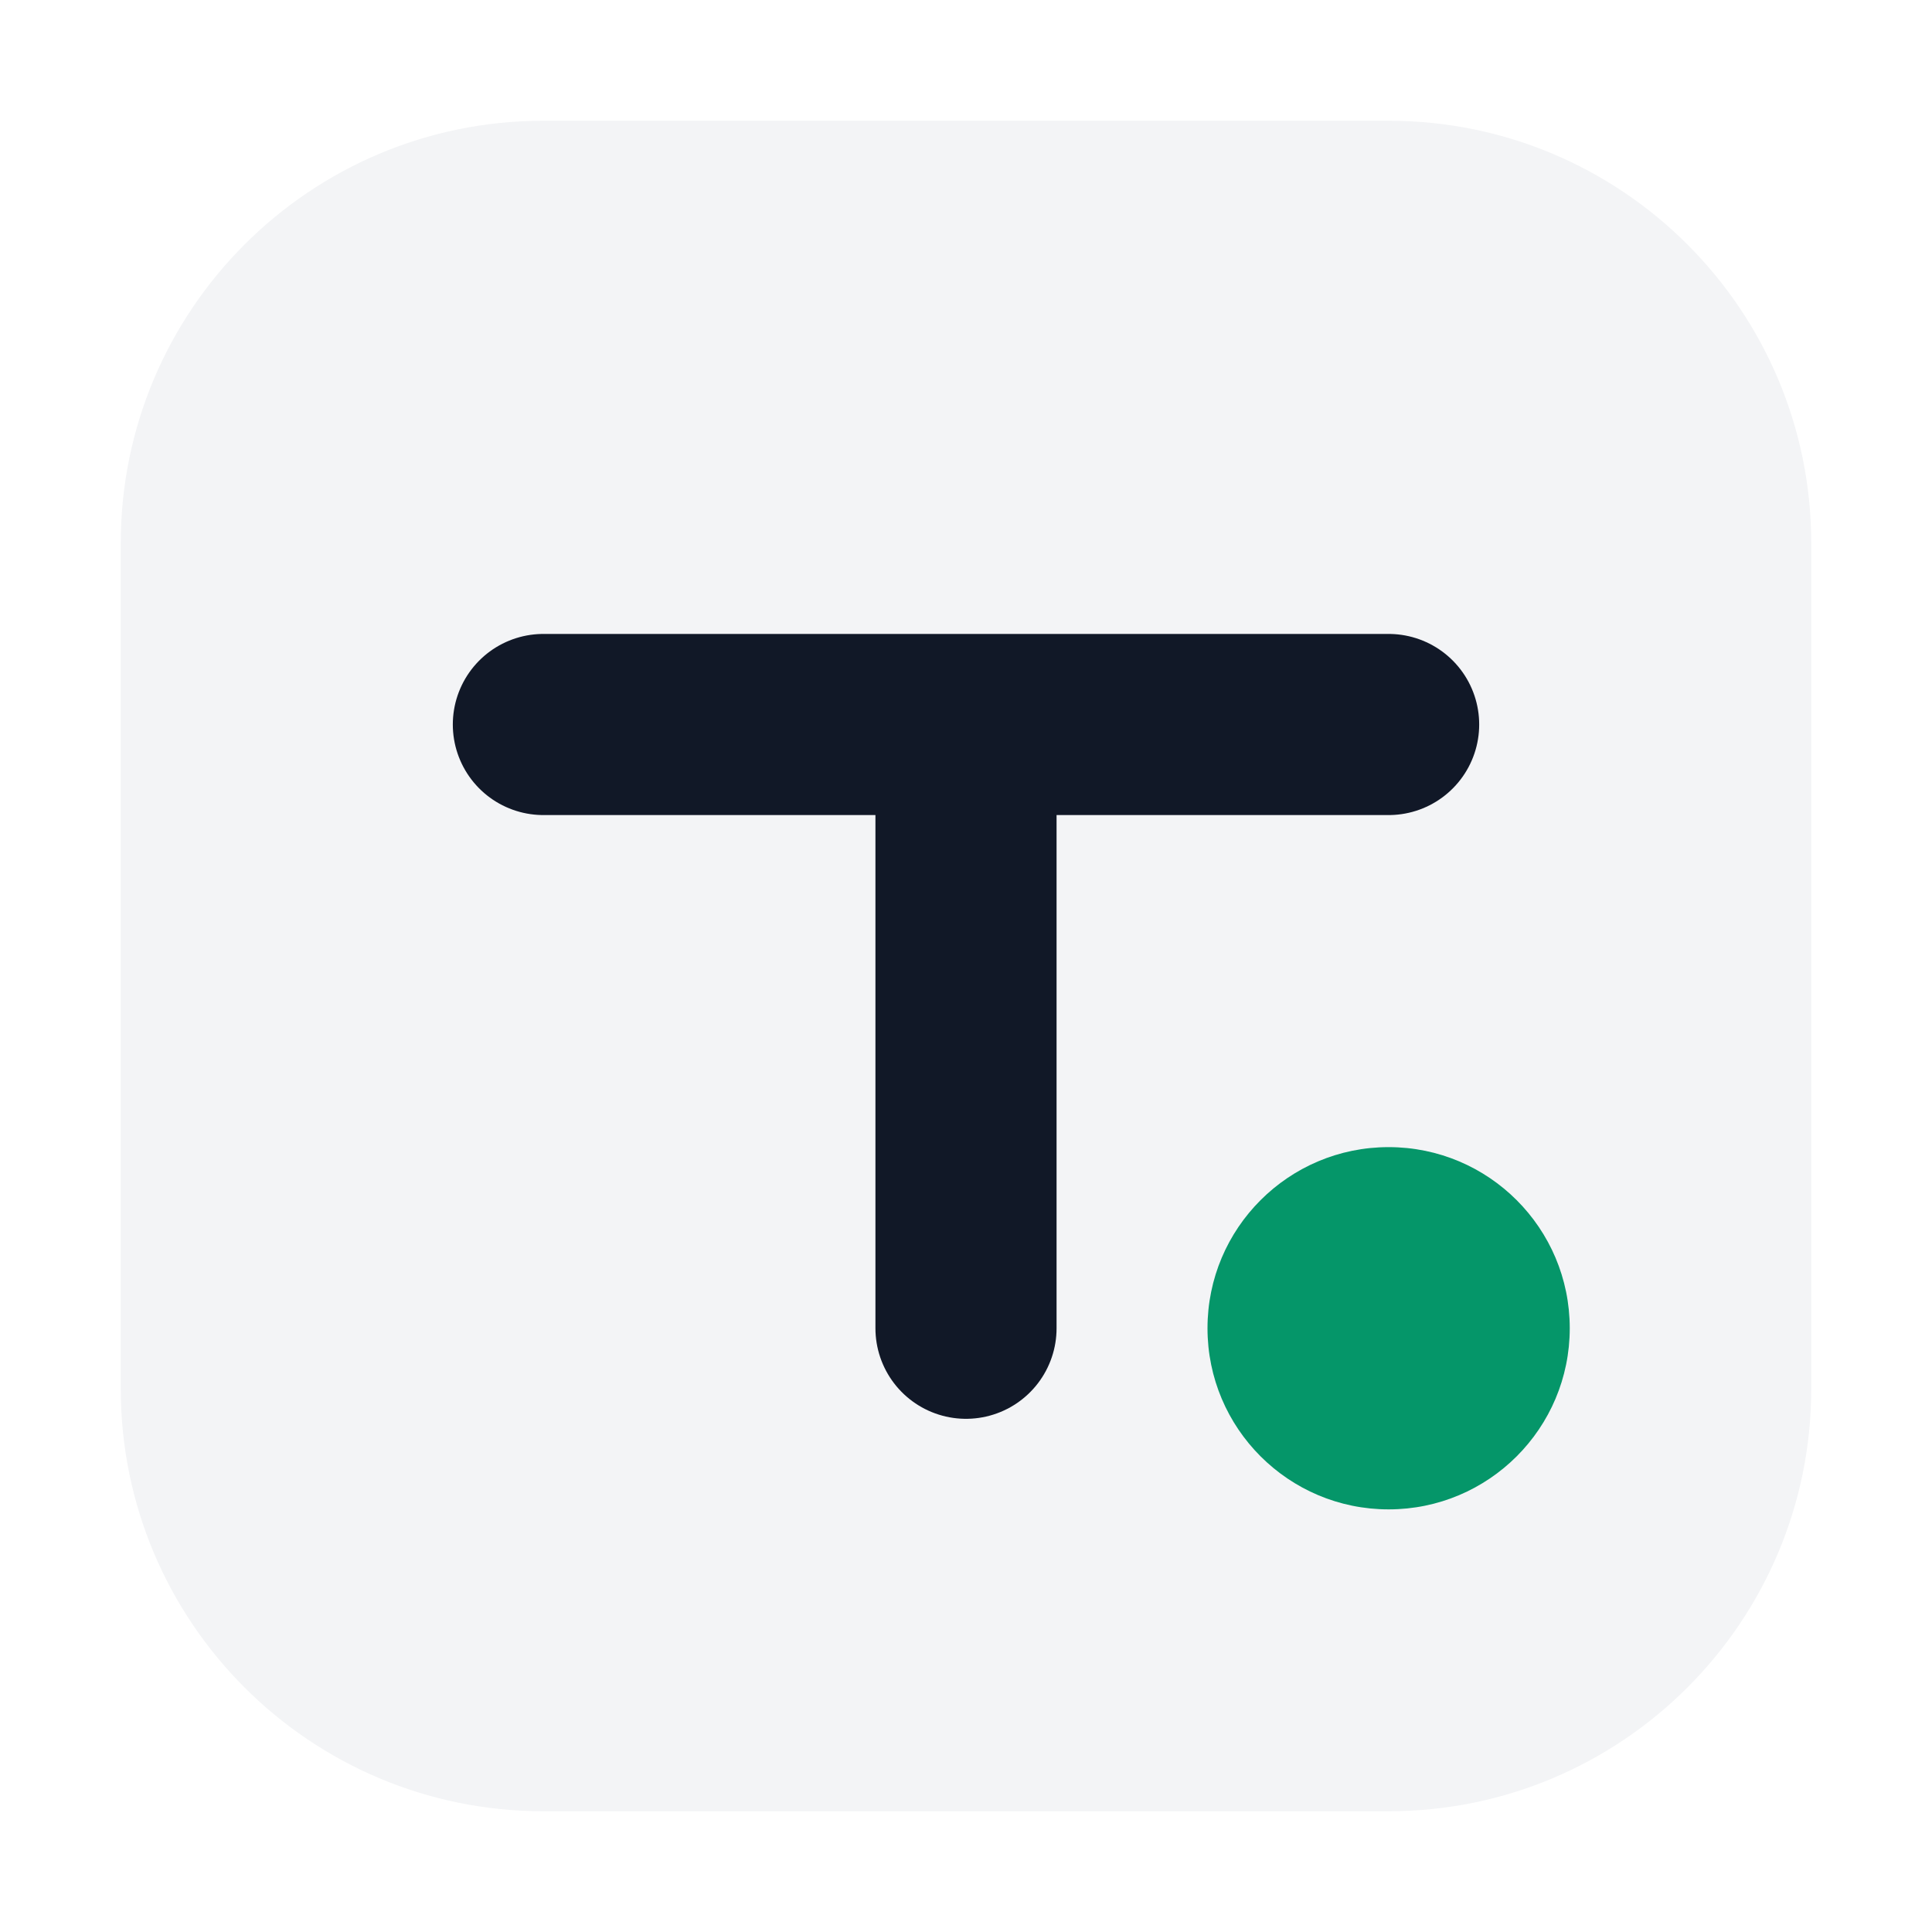
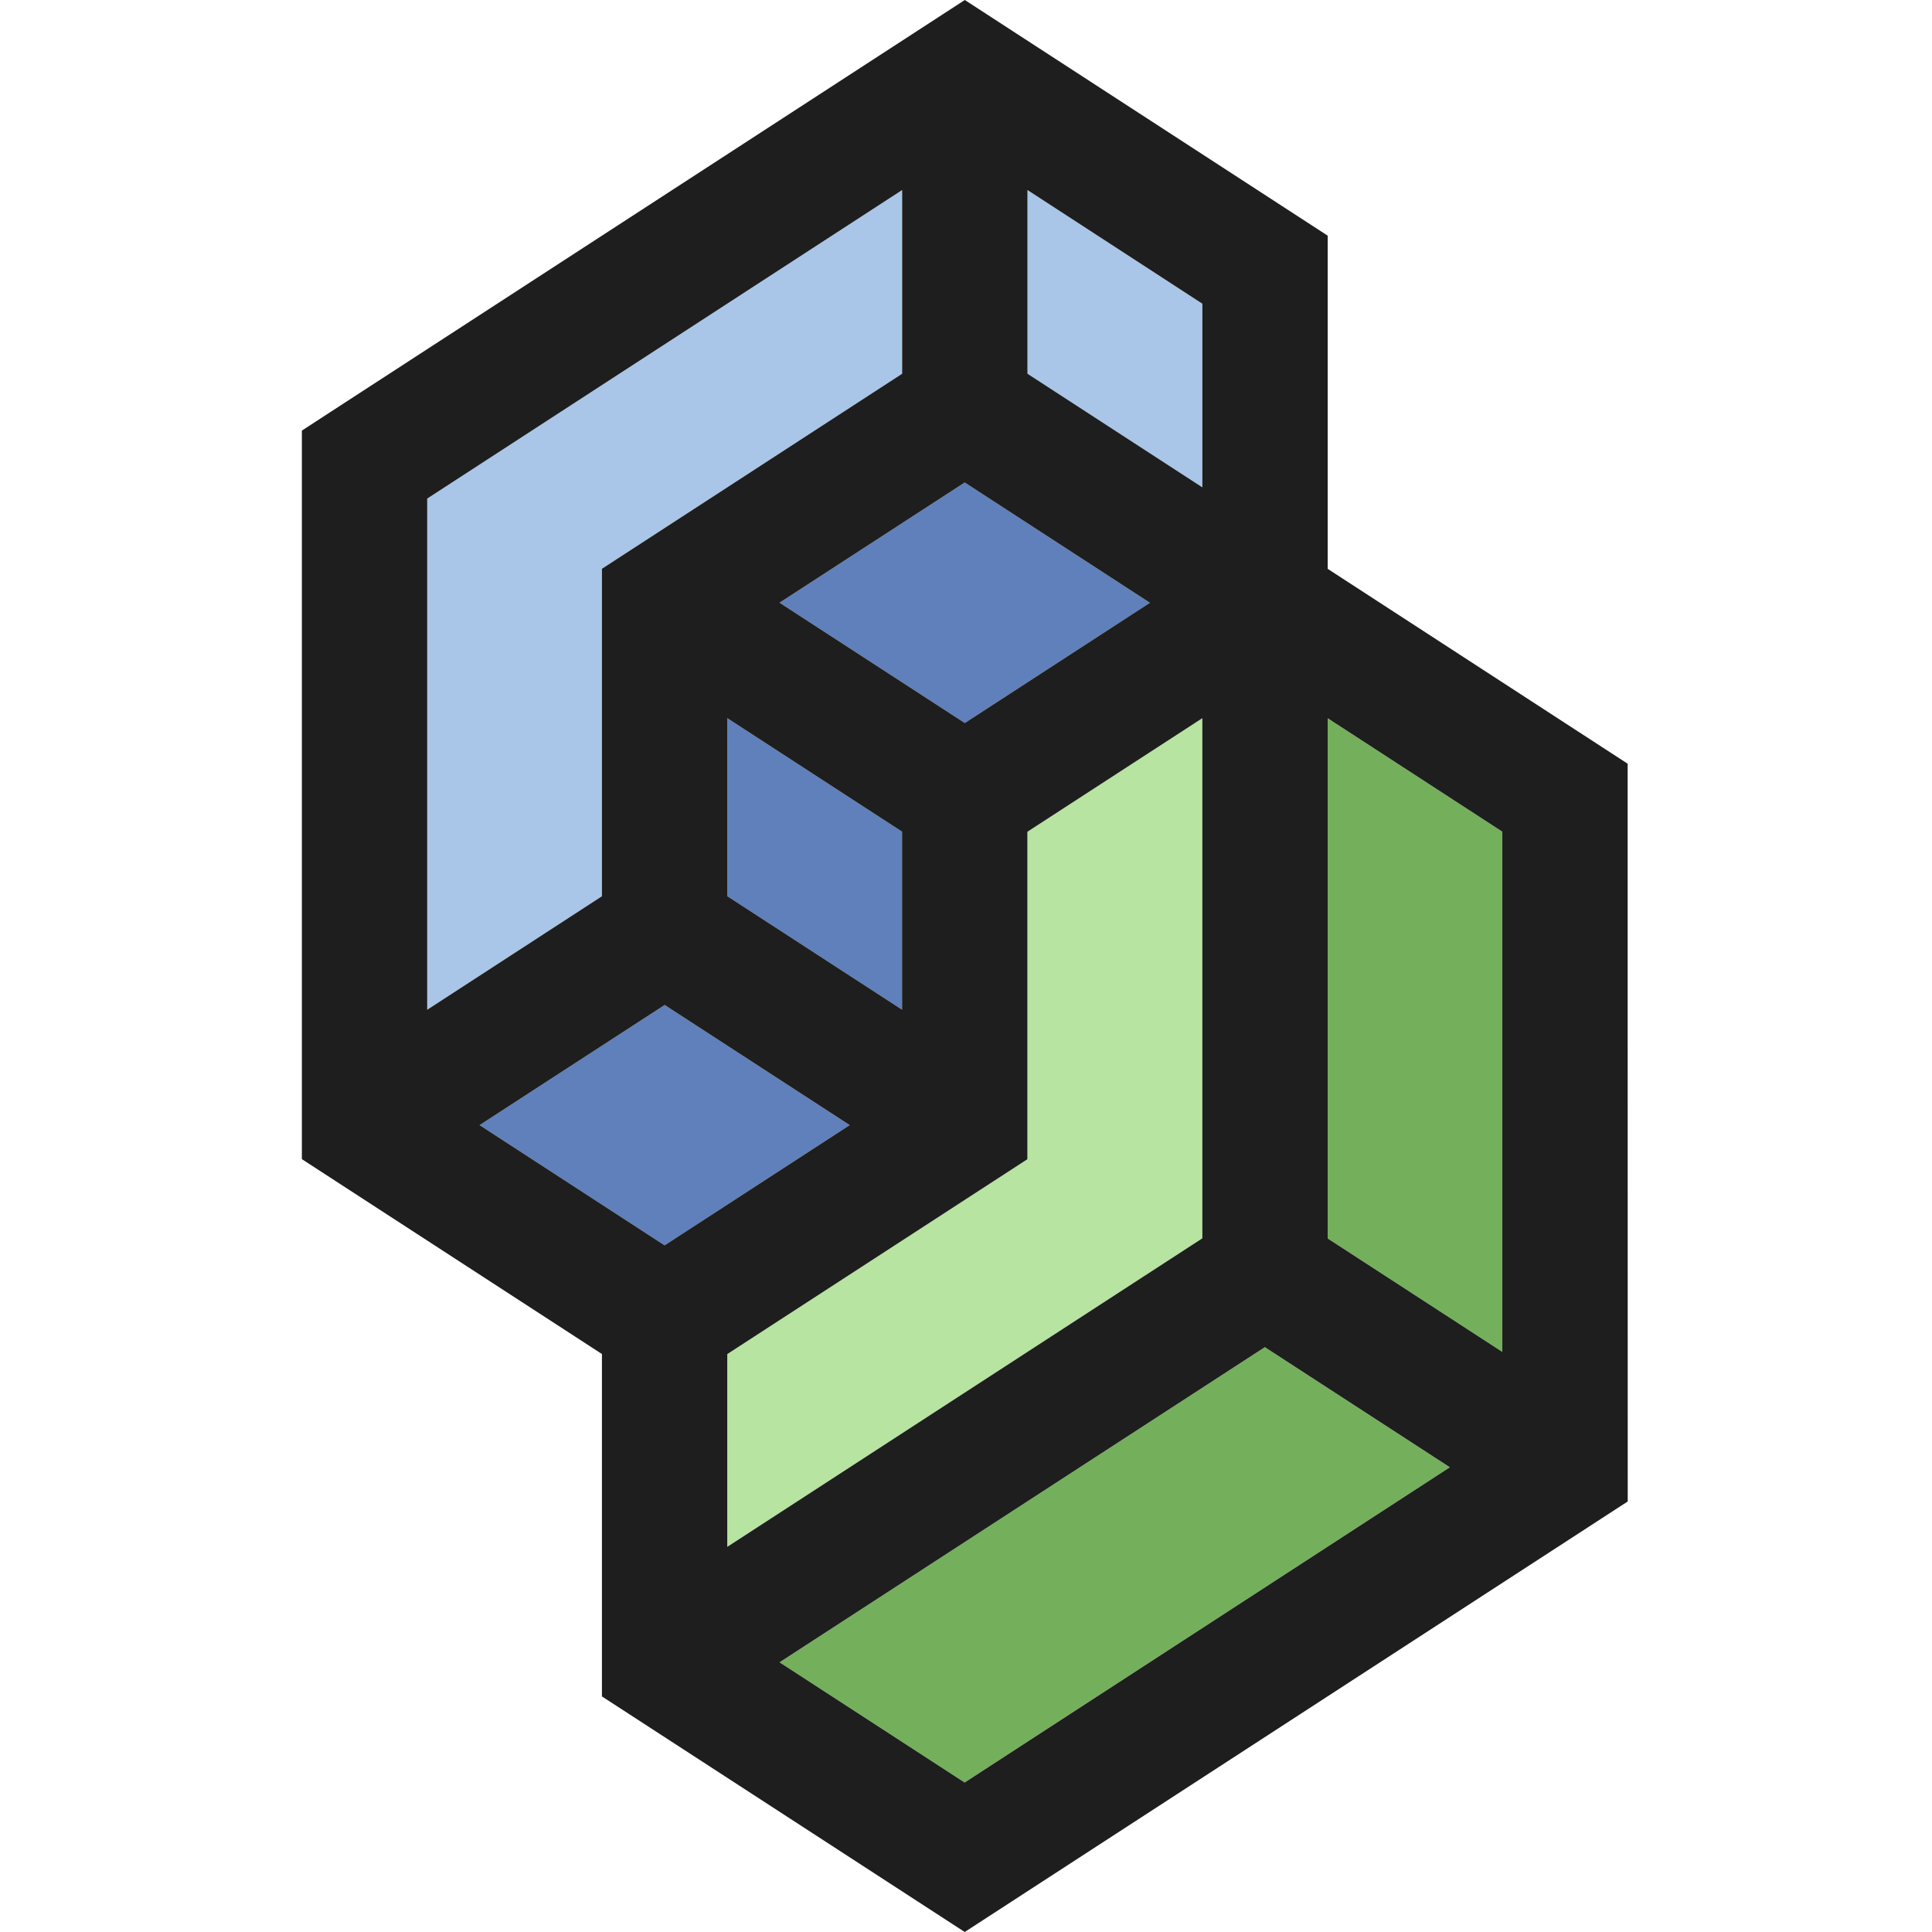
- <svg xmlns="http://www.w3.org/2000/svg" viewBox="0 0 64 64" width="64" height="64">
-   <rect x="4" y="4" width="56" height="56" rx="14" fill="#F3F4F6" />
-   <path d="M18 24h28M32 24v20" stroke="#111827" stroke-width="6" stroke-linecap="round" />
-   <circle cx="46" cy="44" r="6" fill="#059669" />
+ <svg xmlns="http://www.w3.org/2000/svg" viewBox="-22.5 0 144 144" width="144" height="144">
+   <path d="M9.342 37.162V75.26L22.364 66.8V42.392L44.74 27.856V14.165L9.342 37.162Z" fill="#A9C6E8" />
+   <path d="M54.082 27.856L67.115 36.322V22.638L54.082 14.165V27.856Z" fill="#A9C6E8" />
+   <path d="M35.604 44.922L49.411 53.888L63.205 44.928L49.405 35.964L35.604 44.922Z" fill="#5F80BA" />
+   <path d="M31.706 66.794L44.733 75.254V61.989L31.706 53.529V66.794Z" fill="#5F80BA" />
+   <path d="M13.247 83.86L27.035 92.819L40.829 83.86L27.041 74.907L13.247 83.86Z" fill="#5F80BA" />
+   <path d="M54.076 61.995V86.402L31.706 100.927V115.292L67.115 92.296V53.529L54.076 61.995Z" fill="#B7E4A1" />
+   <path d="M76.458 92.308L89.473 100.762V61.989L76.458 53.535V92.308Z" fill="#74B05B" />
+   <path d="M35.604 123.899L49.398 132.858L85.562 109.362L71.774 100.41L35.604 123.899Z" fill="#74B05B" />
+   <path fill-rule="evenodd" clip-rule="evenodd" d="M76.458 17.565V42.398L98.815 56.922L98.821 111.911L49.405 144L22.364 126.441V100.92L0 86.396V32.095L2.129 30.709L49.411 0L76.458 17.565ZM35.604 123.899L49.398 132.858L85.562 109.362L71.774 100.41L35.604 123.899ZM54.076 61.995V86.402L31.706 100.927V115.292L67.115 92.296V53.529L54.076 61.995ZM76.458 92.308L89.473 100.762V61.989L76.458 53.535V92.308ZM13.247 83.86L27.035 92.819L40.829 83.86L27.041 74.907L13.247 83.86ZM9.342 37.162V75.26L22.364 66.8V42.392L44.74 27.856V14.165L9.342 37.162ZM31.706 66.794L44.733 75.254V61.989L31.706 53.529V66.794ZM35.604 44.922L49.411 53.888L63.205 44.928L49.405 35.964L35.604 44.922ZM54.082 27.856L67.115 36.322V22.638L54.082 14.165V27.856Z" fill="#1E1E1E" />
</svg>
